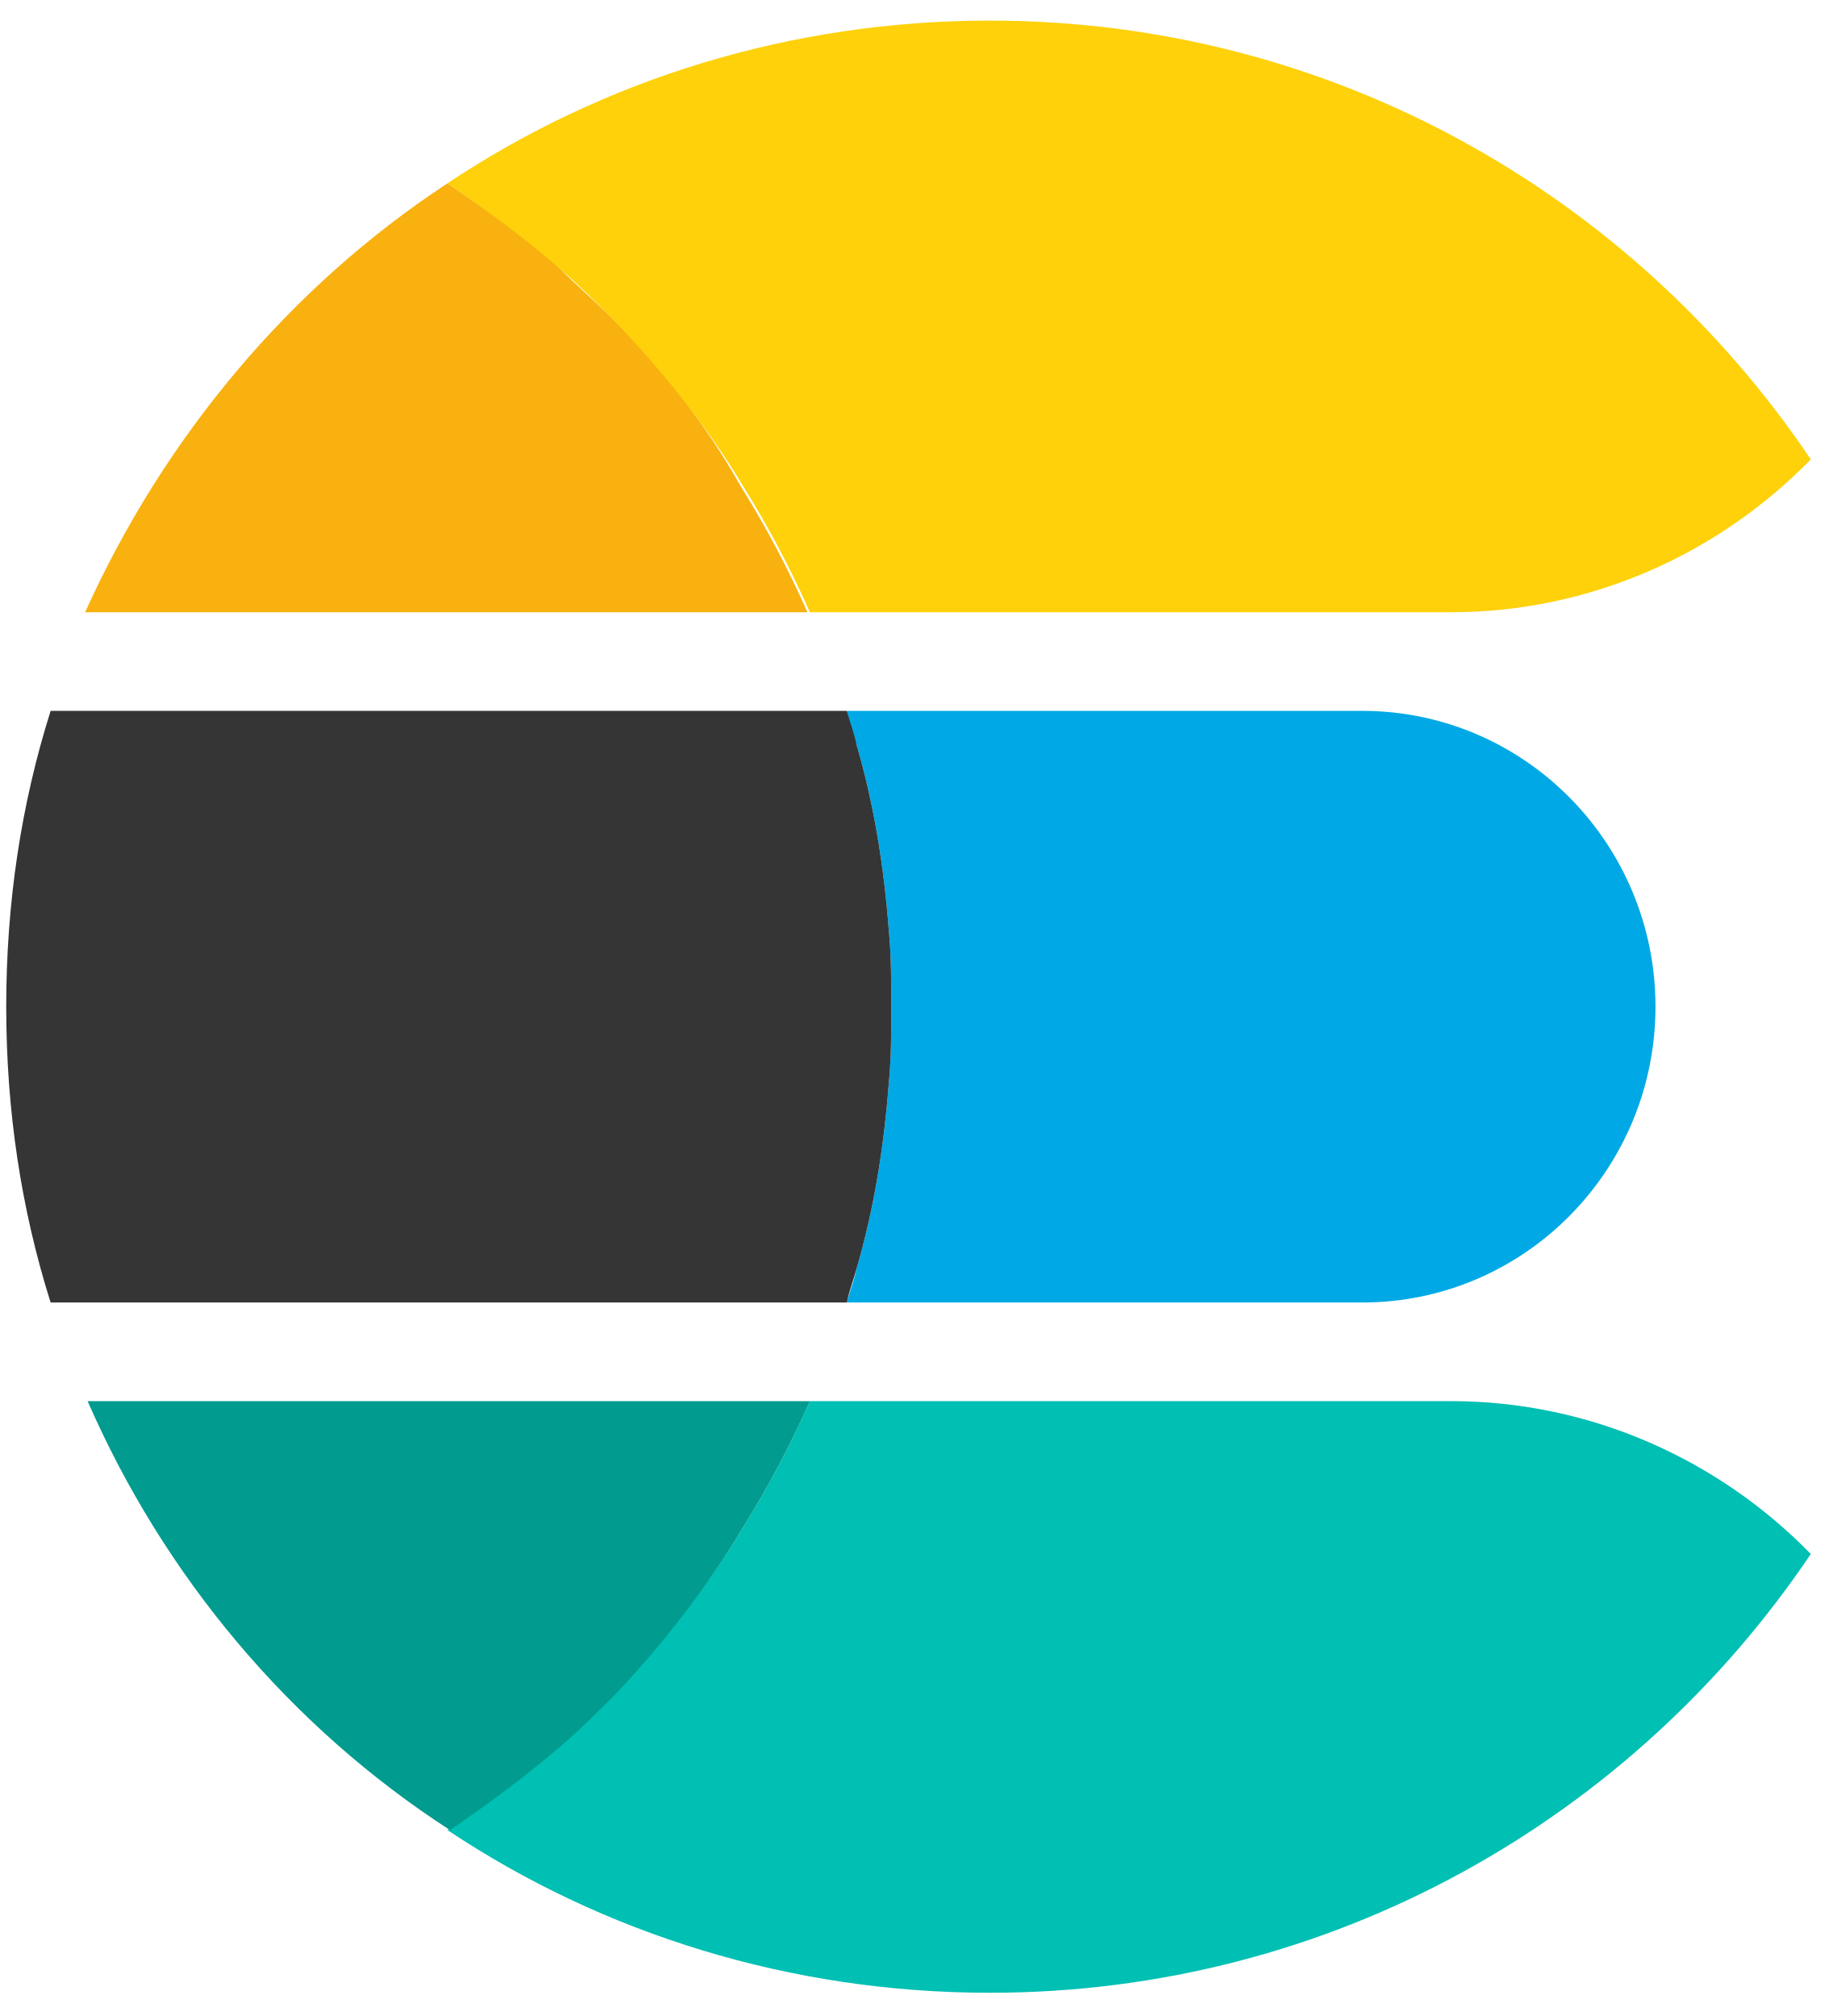
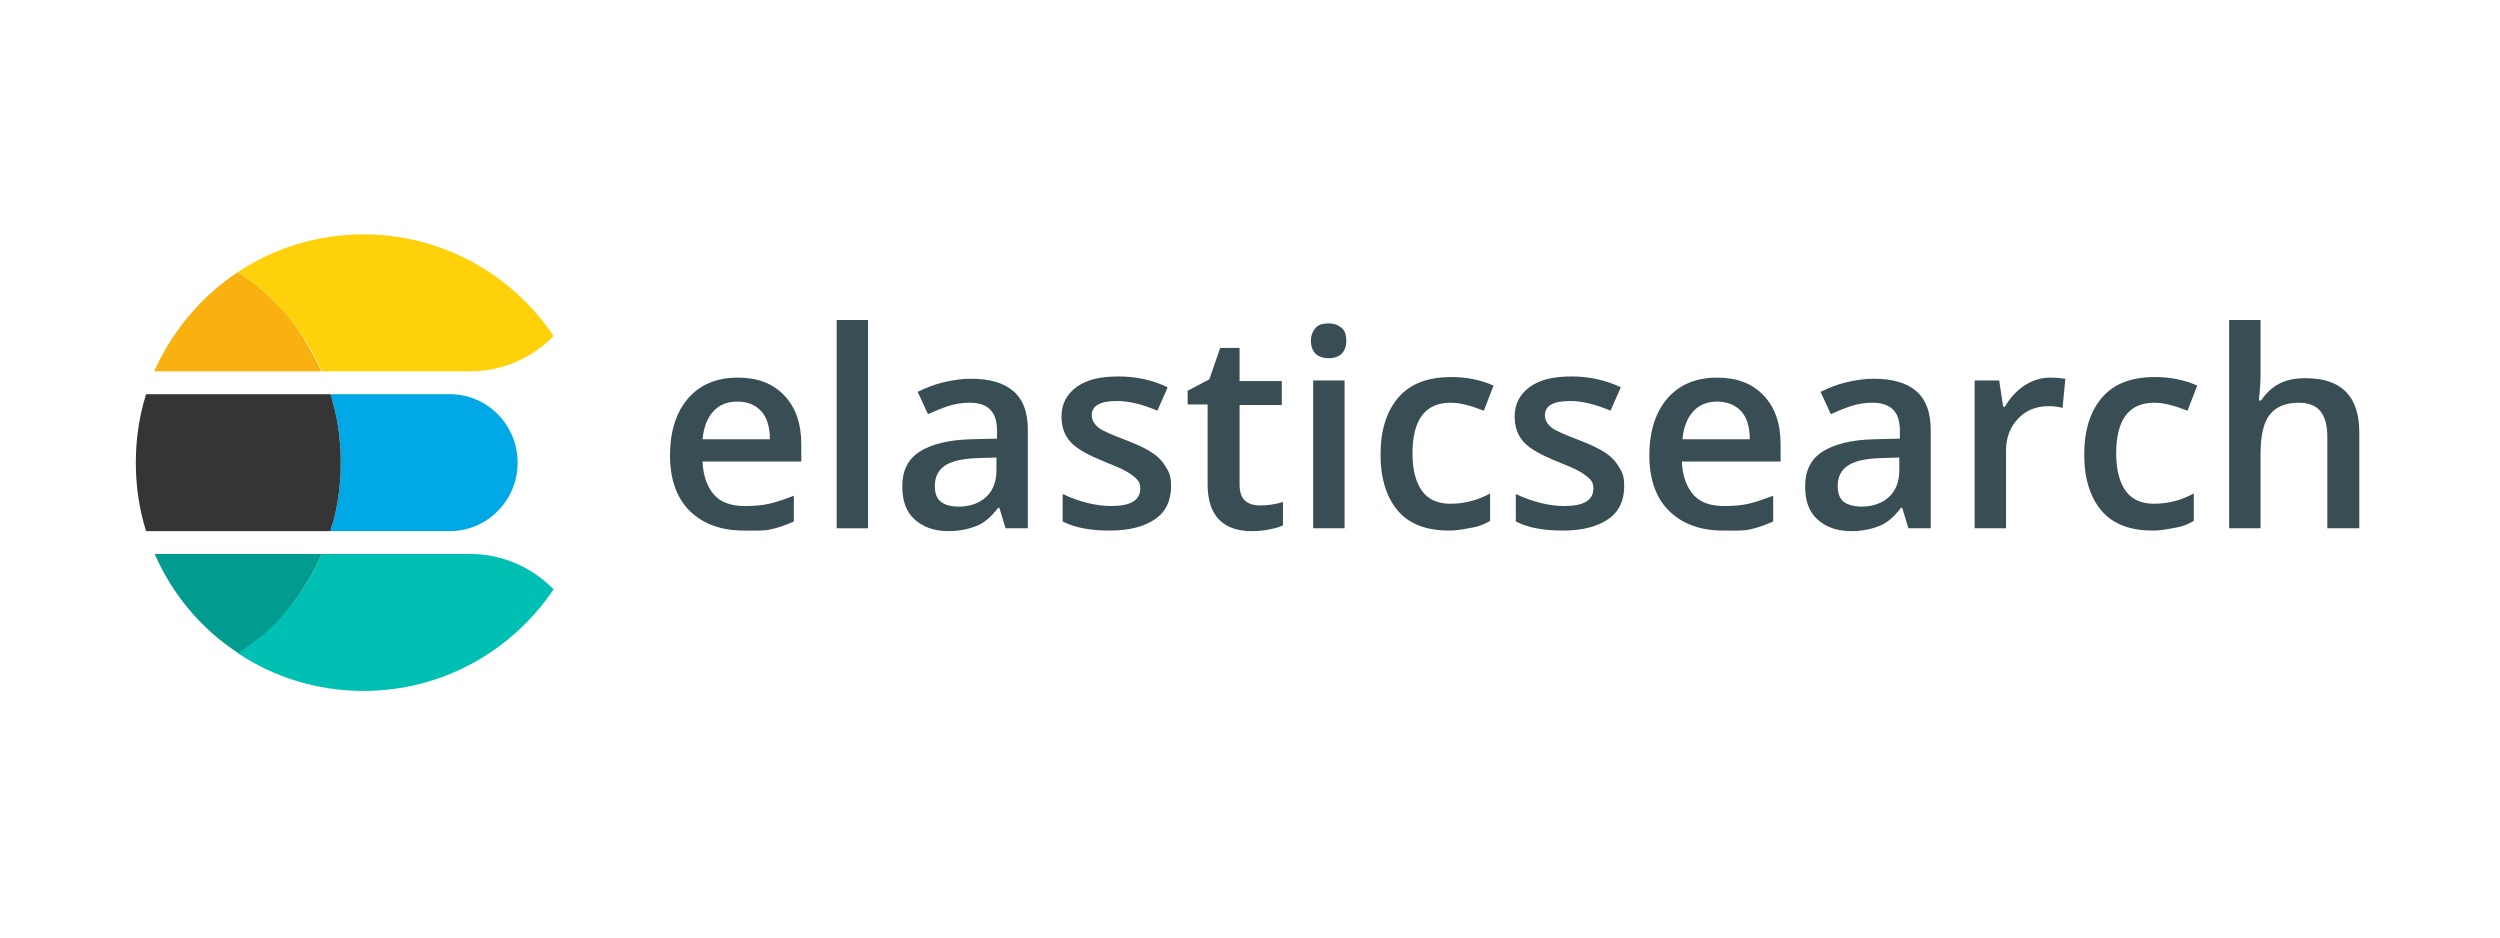
- <svg xmlns="http://www.w3.org/2000/svg" width="42" height="46" viewBox="0 0 42 46" fill="none">
-   <path d="M31.08 16.22H19.324C19.38 16.501 19.492 16.782 19.549 17.008C19.942 18.358 20.168 19.764 20.28 21.226C20.336 21.789 20.336 22.407 20.336 22.97C20.336 23.532 20.336 24.151 20.28 24.714C20.168 26.176 19.942 27.582 19.549 28.933C19.492 29.214 19.38 29.495 19.324 29.72H31.08C34.792 29.72 37.774 26.683 37.774 22.97C37.774 19.258 34.792 16.22 31.08 16.22Z" fill="#00A9E5" />
-   <path d="M20.28 24.714C20.336 24.151 20.336 23.532 20.336 22.97C20.336 22.407 20.336 21.789 20.28 21.226C20.168 19.764 19.942 18.358 19.549 17.008C19.492 16.726 19.38 16.445 19.324 16.22H1.155C0.48 18.358 0.142 20.608 0.142 22.97C0.142 25.332 0.48 27.582 1.155 29.72H19.324C19.38 29.439 19.492 29.157 19.549 28.933C19.942 27.582 20.168 26.176 20.28 24.714Z" fill="#353535" />
-   <path d="M33.105 31.97H18.48C18.03 32.983 17.524 33.939 16.961 34.839C16.118 36.245 15.105 37.483 13.98 38.664C13.586 39.057 13.193 39.395 12.799 39.789C12.011 40.52 11.111 41.139 10.211 41.758C13.755 44.12 18.03 45.47 22.586 45.47C30.405 45.47 37.268 41.476 41.318 35.458C39.236 33.32 36.311 31.97 33.105 31.97Z" fill="#00BFB3" />
-   <path d="M16.961 34.839C17.524 33.939 18.03 32.983 18.48 31.97H1.999C3.743 35.964 6.611 39.395 10.268 41.758C11.168 41.139 12.011 40.52 12.855 39.789C13.249 39.451 13.643 39.057 14.036 38.664C15.105 37.539 16.117 36.245 16.961 34.839Z" fill="#019B8F" />
-   <path d="M13.98 7.276C13.586 6.883 13.193 6.545 12.799 6.151C12.011 5.42 11.111 4.801 10.211 4.183C6.611 6.545 3.743 9.976 1.942 13.97H18.424C17.974 12.958 17.468 12.001 16.905 11.101C16.117 9.695 15.105 8.401 13.98 7.276Z" fill="#F9B110" />
-   <path d="M22.586 0.47C18.03 0.47 13.755 1.82 10.211 4.182C11.111 4.801 11.955 5.42 12.799 6.151C13.193 6.489 13.586 6.882 13.98 7.276C15.105 8.457 16.118 9.695 16.961 11.101C17.524 12.001 18.03 12.957 18.48 13.97H33.105C36.311 13.97 39.236 12.62 41.318 10.482C37.268 4.464 30.405 0.47 22.586 0.47Z" fill="#FED10A" />
+ <svg xmlns="http://www.w3.org/2000/svg" width="160" height="60" viewBox="0 0 160 60" fill="none">
+   <path d="M47.593 33.956C46.132 33.956 44.963 33.518 44.123 32.678C43.283 31.838 42.881 30.632 42.881 29.135C42.881 27.601 43.283 26.359 44.05 25.482C44.817 24.606 45.876 24.168 47.227 24.168C48.469 24.168 49.455 24.533 50.186 25.3C50.916 26.067 51.282 27.09 51.282 28.441V29.537H44.963C44.999 30.45 45.255 31.144 45.693 31.655C46.132 32.166 46.826 32.386 47.666 32.386C48.214 32.386 48.761 32.349 49.236 32.239C49.711 32.13 50.222 31.947 50.807 31.728V33.372C50.332 33.591 49.821 33.774 49.309 33.883C48.798 33.993 48.214 33.956 47.593 33.956V33.956ZM47.191 25.701C46.533 25.701 46.022 25.921 45.657 26.323C45.291 26.724 45.036 27.309 44.963 28.112H49.273C49.273 27.345 49.09 26.724 48.725 26.323C48.36 25.921 47.848 25.701 47.191 25.701V25.701Z" fill="#394D54" />
+   <path d="M55.555 33.81H53.546V20.479H55.555V33.81Z" fill="#394D54" />
+   <path d="M64.358 33.81L63.956 32.495H63.883C63.444 33.079 62.97 33.481 62.495 33.664C62.02 33.846 61.436 33.992 60.705 33.992C59.792 33.992 59.062 33.737 58.514 33.225C57.966 32.714 57.747 32.02 57.747 31.107C57.747 30.121 58.112 29.39 58.842 28.915C59.573 28.441 60.669 28.148 62.166 28.112L63.81 28.075V27.564C63.81 26.943 63.664 26.505 63.371 26.213C63.079 25.92 62.641 25.774 62.056 25.774C61.582 25.774 61.107 25.847 60.669 25.993C60.23 26.14 59.792 26.322 59.39 26.505L58.733 25.08C59.244 24.825 59.792 24.605 60.413 24.459C61.034 24.313 61.582 24.24 62.13 24.24C63.335 24.24 64.248 24.496 64.869 25.044C65.49 25.592 65.782 26.395 65.782 27.527V33.81H64.358ZM61.363 32.422C62.093 32.422 62.678 32.203 63.116 31.801C63.554 31.399 63.773 30.815 63.773 30.084V29.281L62.568 29.317C61.618 29.354 60.924 29.5 60.486 29.792C60.048 30.084 59.828 30.523 59.828 31.107C59.828 31.545 59.938 31.874 60.194 32.093C60.449 32.312 60.851 32.422 61.363 32.422Z" fill="#394D54" />
+   <path d="M74.95 31.107C74.95 32.02 74.621 32.751 73.927 33.225C73.233 33.7 72.284 33.956 71.042 33.956C69.763 33.956 68.777 33.773 68.01 33.372V31.618C69.106 32.13 70.165 32.385 71.115 32.385C72.356 32.385 72.978 32.02 72.978 31.253C72.978 30.997 72.904 30.815 72.758 30.669C72.612 30.523 72.393 30.34 72.064 30.157C71.736 29.975 71.297 29.792 70.749 29.573C69.654 29.135 68.923 28.733 68.521 28.295C68.12 27.856 67.937 27.308 67.937 26.651C67.937 25.847 68.266 25.227 68.923 24.752C69.581 24.277 70.457 24.094 71.59 24.094C72.685 24.094 73.745 24.313 74.731 24.788L74.073 26.286C73.05 25.847 72.21 25.665 71.48 25.665C70.421 25.665 69.873 25.957 69.873 26.578C69.873 26.87 70.019 27.126 70.275 27.345C70.53 27.564 71.151 27.82 72.101 28.185C72.868 28.477 73.452 28.769 73.817 29.025C74.183 29.281 74.439 29.573 74.621 29.902C74.877 30.267 74.95 30.632 74.95 31.107V31.107Z" fill="#394D54" />
+   <path d="M80.647 32.349C81.122 32.349 81.634 32.276 82.109 32.13V33.627C81.889 33.737 81.597 33.81 81.232 33.883C80.867 33.956 80.501 33.993 80.136 33.993C78.237 33.993 77.287 32.97 77.287 30.997V25.884H76.009V25.007L77.397 24.277L78.091 22.268H79.333V24.387H82.035V25.921H79.333V30.997C79.333 31.472 79.442 31.838 79.698 32.057C79.954 32.276 80.282 32.349 80.647 32.349V32.349Z" fill="#394D54" />
+   <path d="M83.898 21.83C83.898 21.465 84.008 21.209 84.191 20.99C84.373 20.771 84.665 20.698 85.031 20.698C85.396 20.698 85.652 20.807 85.871 20.99C86.09 21.173 86.163 21.465 86.163 21.83C86.163 22.159 86.053 22.451 85.871 22.634C85.688 22.816 85.396 22.926 85.031 22.926C84.665 22.926 84.373 22.816 84.191 22.634C84.008 22.451 83.898 22.159 83.898 21.83ZM86.053 33.81H84.044V24.35H86.053V33.81Z" fill="#394D54" />
+   <path d="M92.737 33.956C91.313 33.956 90.217 33.554 89.487 32.714C88.756 31.874 88.355 30.669 88.355 29.098C88.355 27.491 88.756 26.286 89.523 25.409C90.29 24.533 91.423 24.131 92.884 24.131C93.87 24.131 94.783 24.314 95.587 24.679L94.966 26.286C94.125 25.957 93.431 25.774 92.847 25.774C91.204 25.774 90.4 26.87 90.4 29.025C90.4 30.084 90.619 30.888 91.021 31.436C91.423 31.984 92.043 32.239 92.811 32.239C93.724 32.239 94.564 32.02 95.367 31.582V33.335C95.002 33.554 94.637 33.7 94.198 33.773C93.76 33.846 93.322 33.956 92.737 33.956V33.956Z" fill="#394D54" />
+   <path d="M103.951 31.107C103.951 32.02 103.622 32.751 102.928 33.225C102.234 33.7 101.284 33.956 100.043 33.956C98.764 33.956 97.778 33.773 97.011 33.372V31.618C98.107 32.13 99.166 32.385 100.116 32.385C101.358 32.385 101.978 32.02 101.978 31.253C101.978 30.997 101.905 30.815 101.759 30.669C101.613 30.523 101.394 30.34 101.065 30.157C100.737 29.975 100.298 29.792 99.75 29.573C98.655 29.135 97.924 28.733 97.522 28.295C97.121 27.856 96.938 27.308 96.938 26.651C96.938 25.847 97.267 25.227 97.924 24.752C98.582 24.277 99.458 24.094 100.59 24.094C101.686 24.094 102.745 24.313 103.732 24.788L103.074 26.286C102.051 25.847 101.211 25.665 100.481 25.665C99.422 25.665 98.874 25.957 98.874 26.578C98.874 26.87 99.02 27.126 99.276 27.345C99.531 27.564 100.152 27.82 101.102 28.185C101.869 28.477 102.453 28.769 102.819 29.025C103.184 29.281 103.439 29.573 103.622 29.902C103.878 30.267 103.951 30.632 103.951 31.107V31.107Z" fill="#394D54" />
+   <path d="M110.27 33.956C108.809 33.956 107.64 33.518 106.8 32.678C105.96 31.838 105.558 30.632 105.558 29.135C105.558 27.601 105.96 26.359 106.727 25.482C107.494 24.606 108.553 24.168 109.905 24.168C111.146 24.168 112.133 24.533 112.863 25.3C113.594 26.067 113.959 27.09 113.959 28.441V29.537H107.64C107.677 30.45 107.932 31.144 108.371 31.655C108.809 32.166 109.503 32.386 110.343 32.386C110.891 32.386 111.439 32.349 111.913 32.239C112.388 32.13 112.9 31.947 113.484 31.728V33.372C113.009 33.591 112.498 33.774 111.987 33.883C111.475 33.993 110.927 33.956 110.27 33.956V33.956ZM109.905 25.701C109.247 25.701 108.736 25.921 108.371 26.323C108.005 26.724 107.75 27.309 107.677 28.112H111.987C111.987 27.345 111.804 26.724 111.439 26.323C111.073 25.921 110.526 25.701 109.905 25.701V25.701Z" fill="#394D54" />
+   <path d="M122.14 33.81L121.739 32.495H121.666C121.227 33.079 120.752 33.481 120.278 33.664C119.803 33.846 119.218 33.992 118.488 33.992C117.575 33.992 116.844 33.737 116.296 33.225C115.748 32.714 115.529 32.02 115.529 31.107C115.529 30.121 115.895 29.39 116.625 28.915C117.356 28.441 118.451 28.148 119.949 28.112L121.592 28.075V27.564C121.592 26.943 121.446 26.505 121.154 26.213C120.862 25.92 120.424 25.774 119.839 25.774C119.364 25.774 118.89 25.847 118.451 25.993C118.013 26.14 117.575 26.322 117.173 26.505L116.515 25.08C117.027 24.825 117.575 24.605 118.196 24.459C118.817 24.313 119.364 24.24 119.912 24.24C121.118 24.24 122.031 24.496 122.652 25.044C123.273 25.592 123.565 26.395 123.565 27.527V33.81H122.14ZM119.145 32.422C119.876 32.422 120.46 32.203 120.898 31.801C121.337 31.399 121.556 30.815 121.556 30.084V29.281L120.351 29.317C119.401 29.354 118.707 29.5 118.269 29.792C117.83 30.084 117.611 30.523 117.611 31.107C117.611 31.545 117.721 31.874 117.976 32.093C118.232 32.312 118.67 32.422 119.145 32.422Z" fill="#394D54" />
+   <path d="M131.198 24.168C131.6 24.168 131.929 24.204 132.184 24.241L132.002 26.103C131.71 26.03 131.417 25.994 131.125 25.994C130.322 25.994 129.664 26.249 129.153 26.797C128.642 27.345 128.386 28.003 128.386 28.843V33.81H126.377V24.35H127.948L128.203 26.03H128.313C128.641 25.482 129.043 25.008 129.555 24.679C130.066 24.35 130.614 24.168 131.198 24.168V24.168Z" fill="#394D54" />
+   <path d="M137.773 33.956C136.349 33.956 135.253 33.554 134.522 32.714C133.792 31.874 133.39 30.669 133.39 29.098C133.39 27.491 133.792 26.286 134.559 25.409C135.326 24.533 136.458 24.131 137.919 24.131C138.905 24.131 139.819 24.314 140.622 24.679L140.001 26.286C139.161 25.957 138.467 25.774 137.883 25.774C136.239 25.774 135.436 26.87 135.436 29.025C135.436 30.084 135.655 30.888 136.056 31.436C136.458 31.984 137.079 32.239 137.846 32.239C138.759 32.239 139.599 32.02 140.403 31.582V33.335C140.038 33.554 139.672 33.7 139.234 33.773C138.796 33.846 138.358 33.956 137.773 33.956V33.956Z" fill="#394D54" />
+   <path d="M150.958 33.81H148.949V27.966C148.949 27.236 148.803 26.688 148.511 26.323C148.219 25.957 147.744 25.775 147.123 25.775C146.283 25.775 145.662 26.03 145.26 26.542C144.858 27.053 144.676 27.893 144.676 29.062V33.81H142.667V20.479H144.676V23.875C144.676 24.423 144.639 25.008 144.566 25.628H144.712C145.005 25.19 145.37 24.825 145.845 24.569C146.319 24.314 146.904 24.204 147.561 24.204C149.862 24.204 150.995 25.373 150.995 27.674V33.81H150.958Z" fill="#394D54" />
+   <path d="M28.782 25.227H21.148C21.184 25.41 21.258 25.592 21.294 25.738C21.55 26.615 21.696 27.528 21.769 28.478C21.805 28.843 21.805 29.245 21.805 29.61C21.805 29.975 21.805 30.377 21.769 30.742C21.696 31.692 21.55 32.605 21.294 33.482C21.258 33.664 21.184 33.847 21.148 33.993H28.782C31.192 33.993 33.128 32.021 33.128 29.61C33.128 27.199 31.192 25.227 28.782 25.227Z" fill="#00A9E5" />
+   <path d="M21.769 30.742C21.805 30.377 21.805 29.975 21.805 29.61C21.805 29.245 21.805 28.843 21.769 28.478C21.696 27.528 21.55 26.615 21.294 25.738C21.258 25.556 21.184 25.373 21.148 25.227H9.35C8.912 26.615 8.693 28.076 8.693 29.61C8.693 31.144 8.912 32.605 9.35 33.993H21.148C21.184 33.81 21.258 33.628 21.294 33.482C21.55 32.605 21.696 31.692 21.769 30.742Z" fill="#353535" />
+   <path d="M30.097 35.454H20.6C20.308 36.111 19.979 36.732 19.614 37.316C19.066 38.23 18.409 39.033 17.678 39.8C17.422 40.056 17.167 40.275 16.911 40.531C16.4 41.005 15.815 41.407 15.231 41.809C17.532 43.343 20.308 44.22 23.267 44.22C28.343 44.22 32.8 41.626 35.429 37.718C34.078 36.33 32.179 35.454 30.097 35.454Z" fill="#00BFB3" />
+   <path d="M19.614 37.316C19.979 36.732 20.308 36.111 20.6 35.454H9.898C11.031 38.047 12.893 40.275 15.268 41.809C15.852 41.407 16.4 41.005 16.948 40.531C17.203 40.311 17.459 40.056 17.715 39.8C18.409 39.07 19.066 38.23 19.614 37.316Z" fill="#019B8F" />
+   <path d="M17.678 19.419C17.422 19.163 17.167 18.944 16.911 18.689C16.4 18.214 15.815 17.812 15.231 17.41C12.893 18.944 11.031 21.172 9.862 23.765H20.564C20.271 23.108 19.943 22.487 19.578 21.903C19.066 20.99 18.409 20.149 17.678 19.419V19.419Z" fill="#F9B110" />
+   <path d="M23.267 15C20.308 15 17.532 15.877 15.231 17.411C15.815 17.812 16.363 18.214 16.911 18.689C17.167 18.908 17.422 19.164 17.678 19.419C18.409 20.187 19.066 20.99 19.614 21.903C19.979 22.488 20.308 23.109 20.6 23.766H30.097C32.179 23.766 34.078 22.889 35.429 21.502C32.8 17.593 28.343 15 23.267 15V15Z" fill="#FED10A" />
</svg>
